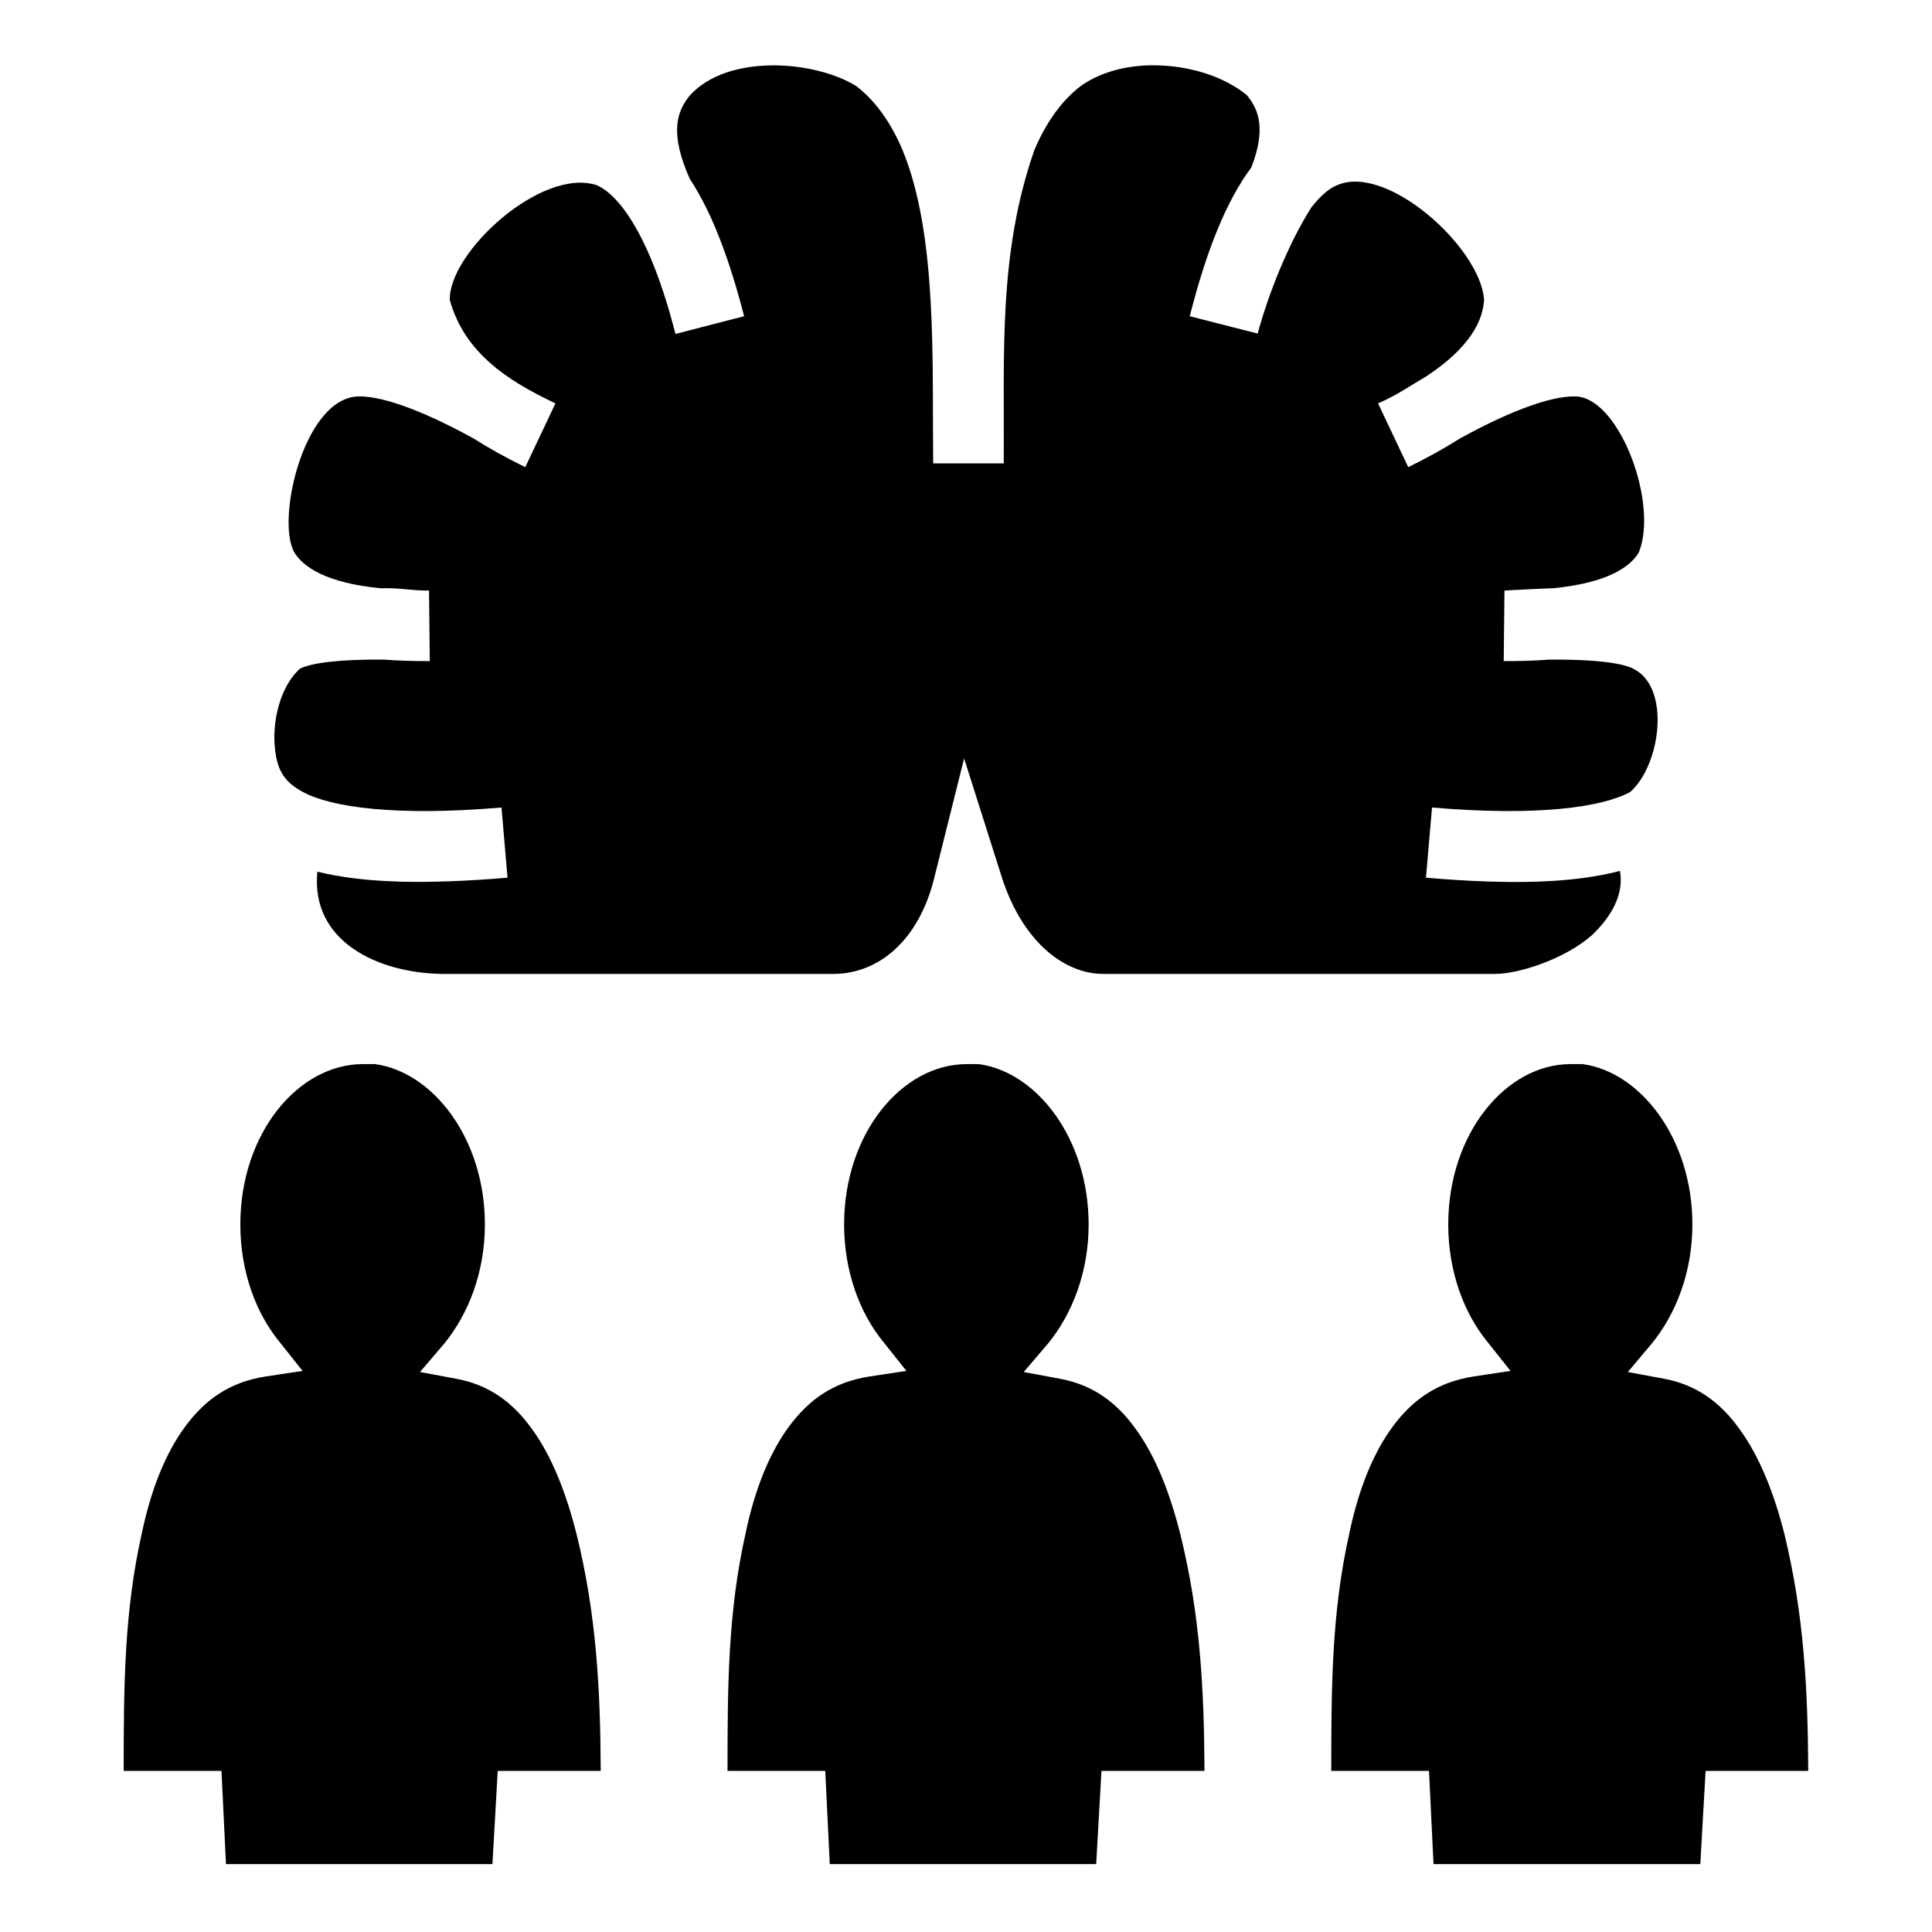
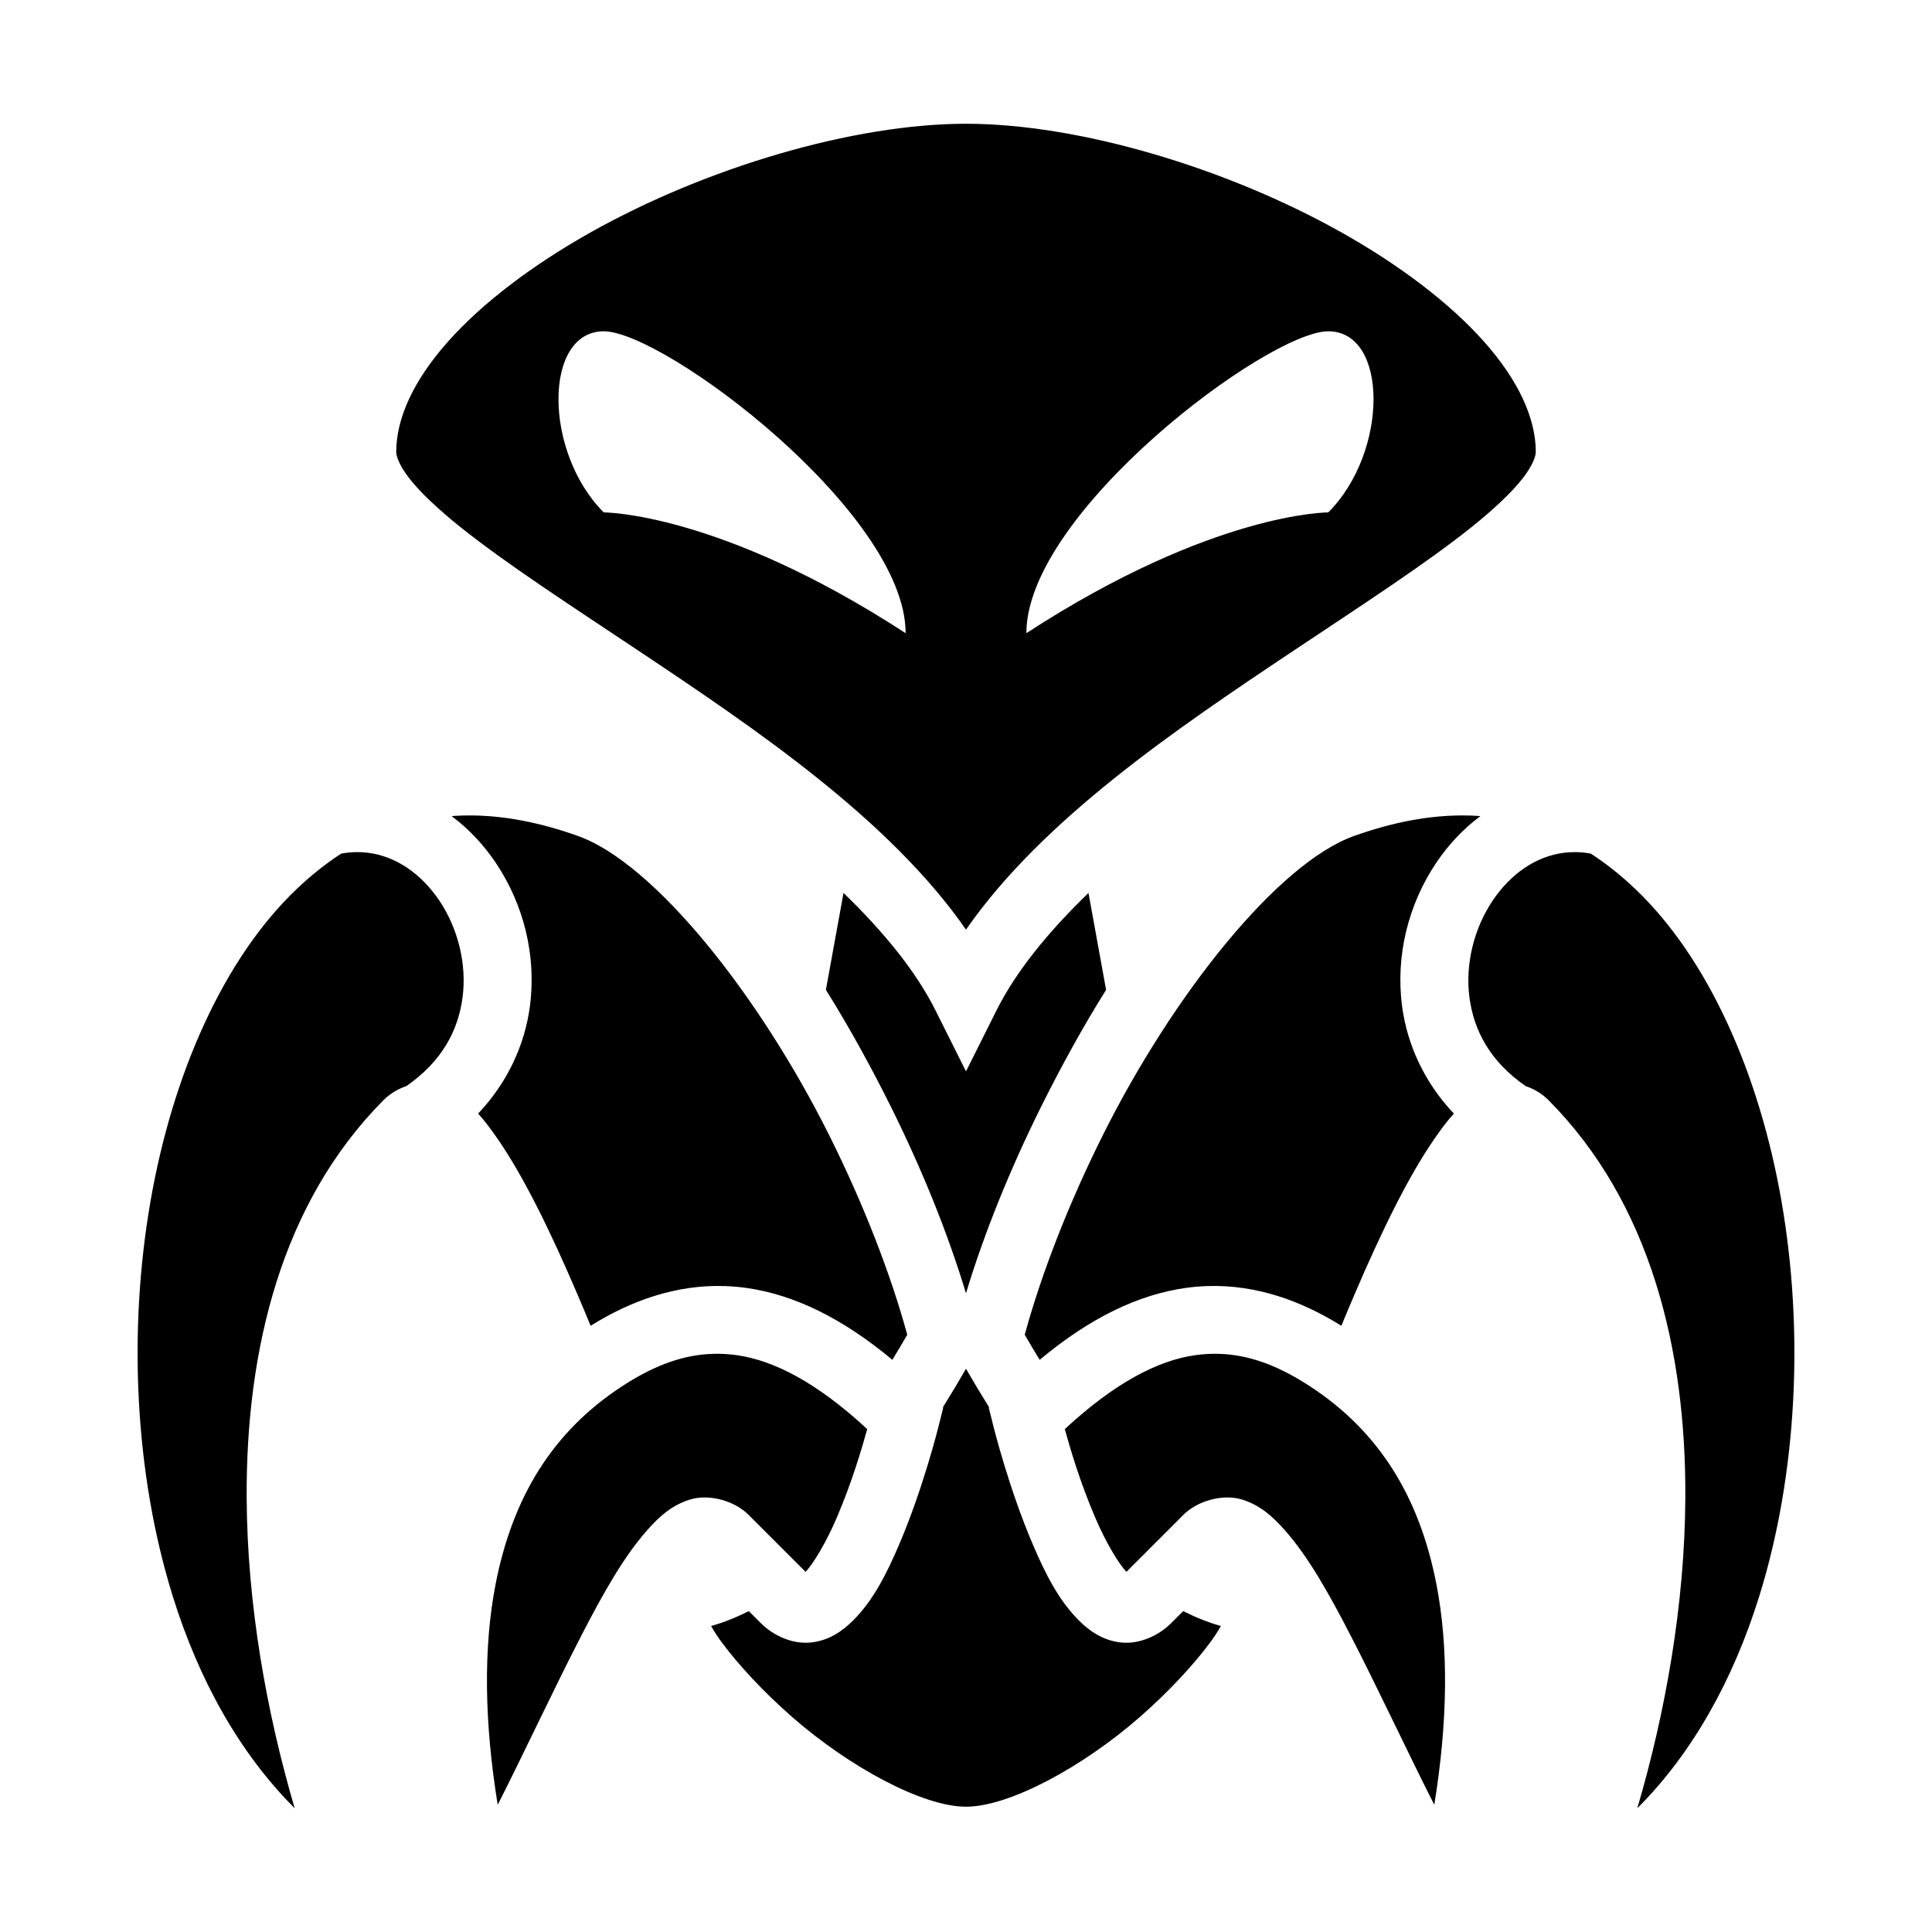
<svg xmlns="http://www.w3.org/2000/svg" viewBox="0 0 512 512">
-   <path fill="currentColor" d="M305.6 17.3c-7.1 0-14 1.8-19.2 5.5-5.1 3.9-9.2 9.7-12.3 17-9.6 27.6-7.9 53.9-8.1 82.9v.1h-18.7v-.1c-.3-26.6 1.2-60.3-8.1-82.9-3.1-7.3-7.2-13.1-12.3-17-11-6.8-33.9-8.6-44 2.4-3.6 4.3-5.5 10.1-.1 22.2 5.8 8.8 10.4 20.9 14.4 36.4L179 88.5c-6.7-26.3-15.1-36.9-20.8-39.4-14.6-4.9-39.3 17.7-39 30.4 3.9 14 15.3 21.4 28 27.4l-8 16.9c-5.1-2.5-9.6-5-13.7-7.6-14.7-8.1-25.5-11.6-31.3-11.1-13.93 1.5-21.03 32.8-16.2 41.3 2.4 3.9 8.5 8.1 22.9 9.5 4.8-.2 8.6.7 12.8.6l.2 18.7c-4.3 0-8.3-.1-12.1-.4-12.1-.1-19.3.9-22.3 2.4-6.45 5.8-8.37 18.5-5.5 26.3 1.1 2.5 2.6 4.4 6.3 6.4 7.4 4 24.4 6.5 52.6 4.1l1.6 18.6c-21.6 1.8-37.9 1.5-50.4-1.6-1.8 18.5 16 26.8 32.9 27.1h103.8c12.1 0 22.6-8.9 26.7-25.1l8-32 10 31.5c5.3 16.6 16.2 25.6 26.9 25.6h103.8c6.3 0 18.4-3.9 25.6-10.2 4.9-4.6 8.7-10.7 7.5-17.1-12.6 3.3-29.1 3.7-51.4 1.8l1.6-18.6c28.2 2.4 45.1-.1 52.5-4.1 8.1-7.1 10.9-27.8.8-32.7-2.9-1.5-10.2-2.5-22.2-2.4-3.8.3-7.8.4-12.1.4l.2-18.7c4.3-.2 8.8-.5 12.8-.6 14.4-1.4 20.5-5.6 22.8-9.5 5.2-12.8-4.8-40-16.1-41.3-5.8-.5-16.6 3-31.3 11.1-4.1 2.6-8.6 5.1-13.7 7.6l-8-16.9c5.1-2.2 8.7-4.8 13-7.3 11.5-7.66 14.8-14.7 15.1-20.2-1-13.8-25.8-36.2-39-30.3-2 .8-4.3 2.7-6.8 5.9-6.4 10.1-11.6 23.7-14.2 33.4l-18-4.6c4.4-17.3 9.6-30.4 16.3-39.4 3.9-10 2.1-15.3-1.2-19.2-6.2-5.1-15.6-7.9-24.8-7.9zM96.18 282c-17.2 0-32.49 18.4-32.49 42.5 0 12.4 4.09 23.4 10.29 31l6.2 7.8-9.9 1.5c-9.39 1.5-15.79 6-21.09 13.1-5.3 7.1-9.2 16.9-11.6 28.4-4.7 20.9-4.81 40.6-4.81 63h25.91l1.2 24.7h70.61l1.4-24.7h27.3c-.1-22.1-1.2-41.5-6.3-62.3-2.8-11.3-6.7-21.2-12-28.4-5.1-7.1-11.4-11.6-19.9-13.2l-9.7-1.8 6.4-7.5c6.4-7.8 10.8-18.9 10.8-31.6 0-22.7-13.7-40.4-29.12-42.5zm160.02 0c-17.2 0-32.5 18.4-32.5 42.5 0 12.4 4.1 23.4 10.3 31l6.2 7.8-9.9 1.5c-9.4 1.5-15.8 6-21.1 13.1-5.3 7.1-9.2 16.9-11.6 28.4-4.7 20.9-4.8 40.6-4.8 63h25.9l1.2 24.7h70.6l1.4-24.7h27.3c-.1-22.1-1.2-41.5-6.3-62.3-2.8-11.3-6.7-21.2-12-28.4-5.1-7.1-11.4-11.6-19.9-13.2l-9.7-1.8 6.4-7.5c6.4-7.8 10.8-18.9 10.8-31.6 0-22.7-13.7-40.4-29.1-42.5zm160 0c-17.1 0-32.4 18.4-32.4 42.5 0 12.4 4.1 23.4 10.3 31l6.2 7.8-9.9 1.5c-9.4 1.5-15.9 6-21.2 13.1-5.3 7.1-9.2 16.9-11.6 28.4-4.7 20.9-4.8 40.6-4.8 63h25.9l1.2 24.7h70.7l1.4-24.7h27.2c-.1-22.1-1.2-41.5-6.2-62.3-2.8-11.3-6.8-21.2-12.1-28.4-5.1-7.1-11.4-11.6-19.8-13.2l-9.7-1.8 6.3-7.5c6.4-7.8 10.8-18.9 10.8-31.6 0-22.7-13.7-40.4-29.1-42.5z" />
+   <path fill="currentColor" d="M256 32.796c-29.75 0-68.891 11.577-99.588 28.844-15.348 8.633-28.61 18.674-37.685 28.884C109.65 100.735 105 110.796 105 119.796c0 1 .75 3.54 3.62 7.164 2.867 3.623 7.55 8.046 13.503 12.809 11.906 9.524 28.805 20.496 46.87 32.539 31.444 20.963 66.69 44.82 87.007 74.048 20.317-29.229 55.563-53.085 87.008-74.048 18.064-12.043 34.963-23.015 46.869-32.54 5.953-4.762 10.636-9.185 13.504-12.808 2.868-3.623 3.619-6.164 3.619-7.164 0-9-4.65-19.06-13.727-29.272-9.076-10.21-22.337-20.251-37.685-28.884C324.89 44.373 285.75 32.796 256 32.796zm-96 55c16 0 80 48 80 80-49.427-32.146-80-32-80-32-16-16-16-48 0-48zm192 0c16 0 16 32 0 48 0 0-30.573-.146-80 32 0-32 64-80 80-80zM124.389 216.099c-1.259 0-2.503.037-3.73.107-.326.019-.644.055-.968.078 4.622 3.44 8.605 7.731 11.797 12.52 7.195 10.792 10.748 24.327 8.934 37.931-1.338 10.032-5.833 20.055-13.715 28.377 1.736 1.92 3.344 4.07 4.99 6.438 7.078 10.176 14.145 24.717 21.242 41.256 1.2 2.797 2.396 5.651 3.586 8.54 10.648-6.648 22.597-10.931 35.457-10.529a53.7 53.7 0 0 1 5.82.5c12.583 1.776 25.386 7.956 38.677 19.051a288.157 288.157 0 0 0 3.953-6.65c-4.372-16.06-11.582-34.608-20.555-52.612-18.748-37.617-46.579-72.377-66.69-79.558-10.431-3.725-19.989-5.453-28.798-5.45zm263.222 0c-8.81-.004-18.367 1.724-28.798 5.449-20.111 7.18-47.942 41.941-66.69 79.558-8.973 18.004-16.183 36.551-20.555 52.612 1.26 2.194 2.591 4.42 3.953 6.65 13.29-11.095 26.094-17.275 38.676-19.05 1.96-.277 3.9-.44 5.82-.5 12.86-.403 24.81 3.88 35.458 10.529 1.19-2.89 2.385-5.744 3.586-8.541 7.097-16.54 14.164-31.08 21.242-41.256 1.646-2.367 3.254-4.517 4.99-6.438-7.882-8.322-12.377-18.345-13.715-28.377-1.814-13.604 1.739-27.14 8.934-37.931 3.192-4.789 7.175-9.08 11.797-12.52-.324-.023-.642-.06-.967-.078a65.622 65.622 0 0 0-3.73-.107zm-293.047 9.718a23.893 23.893 0 0 0-4.12.39c-4.146 2.676-8.089 5.835-11.856 9.425-19.142 18.24-32.817 48.68-38.734 82.889-5.918 34.207-4.163 72.009 5.894 104.39 6.921 22.286 17.755 41.725 32.348 56.293-7.482-25.49-12.588-54.061-12.727-82.312-.192-39.136 9.156-78.077 36.291-105.371 1.569-1.578 3.7-2.926 6.031-3.694 9.491-6.578 13.73-14.786 14.887-23.47 1.186-8.896-1.261-18.361-6.066-25.569-4.806-7.208-11.614-11.916-19.076-12.805-.933-.11-1.89-.169-2.872-.166zm322.872 0a23.654 23.654 0 0 0-2.872.166c-7.462.889-14.27 5.597-19.076 12.805-4.805 7.208-7.252 16.673-6.066 25.568 1.158 8.685 5.396 16.893 14.887 23.471 2.331.768 4.462 2.116 6.03 3.694 27.136 27.294 36.484 66.235 36.292 105.37-.14 28.252-5.245 56.823-12.727 82.313 14.593-14.568 25.427-34.007 32.348-56.293 10.057-32.381 11.812-70.183 5.894-104.39-5.917-34.208-19.592-64.65-38.734-82.89-3.767-3.589-7.71-6.748-11.855-9.425a23.856 23.856 0 0 0-4.121-.389zM223.54 236.642l-4.668 25.673c6.142 9.82 11.863 20.228 17.113 30.762 8.339 16.73 15.233 33.836 20.012 49.658 4.78-15.822 11.678-32.928 20.016-49.658 5.25-10.534 10.971-20.943 17.113-30.762l-4.668-25.673c-10.553 10.212-19.153 20.668-24.408 31.18L256 283.92l-8.05-16.1c-5.256-10.511-13.856-20.967-24.409-31.18zM189.412 358.77c-.642.01-1.283.039-1.92.084-7.645.535-14.922 3.493-22.58 8.482-18.513 12.06-29.046 29.471-33.531 52.262-3.334 16.942-3.043 36.818.517 58.691 7.15-14.08 14.765-30.503 22.176-44.867 5.776-11.194 11.273-20.973 17.479-27.951 3.103-3.49 6.382-6.572 11.355-8.092 4.974-1.52 11.702.299 15.455 4.053l15.117 15.117c2.063-2.118 5.486-7.853 8.249-14.299 4.073-9.506 6.651-18.326 8.09-23.52-13.398-12.427-24.835-18.221-34.532-19.59a37.478 37.478 0 0 0-5.875-.37zm133.176 0a37.478 37.478 0 0 0-5.875.37c-9.697 1.369-21.134 7.163-34.531 19.59 1.438 5.194 4.016 14.014 8.09 23.52 2.762 6.446 6.185 12.18 8.248 14.299l15.117-15.117c3.753-3.754 10.481-5.573 15.455-4.053 4.973 1.52 8.252 4.603 11.355 8.092 6.206 6.978 11.703 16.757 17.479 27.95 7.411 14.365 15.026 30.789 22.176 44.868 3.56-21.873 3.851-41.75.517-58.691-4.485-22.791-15.018-40.203-33.531-52.262-7.658-4.989-14.935-7.947-22.58-8.483a36.203 36.203 0 0 0-1.92-.084zM256 362.726a300.28 300.28 0 0 1-6.125 10.216l.092.092-1.237 4.945s-4.051 16.411-10.459 31.362c-3.203 7.475-6.71 14.621-12.158 20.068-2.723 2.724-6.272 5.322-11.15 5.863-4.878.542-10-1.787-13.326-5.113l-3.2-3.199c-3.24 1.637-6.565 2.987-9.988 3.953a44.166 44.166 0 0 0 2.783 4.275c4.507 6.084 11.133 13.22 18.694 19.834 15.12 13.231 34.574 23.774 46.074 23.774s30.953-10.543 46.074-23.774c7.56-6.615 14.187-13.75 18.694-19.834a44.166 44.166 0 0 0 2.783-4.275c-3.423-.966-6.748-2.316-9.989-3.953l-3.199 3.2c-3.326 3.325-8.448 5.654-13.326 5.112-4.878-.541-8.427-3.14-11.15-5.863-5.447-5.447-8.955-12.593-12.158-20.068-6.408-14.951-10.46-31.362-10.46-31.362l-1.236-4.945.092-.092A300.28 300.28 0 0 1 256 362.726z" />
</svg>
